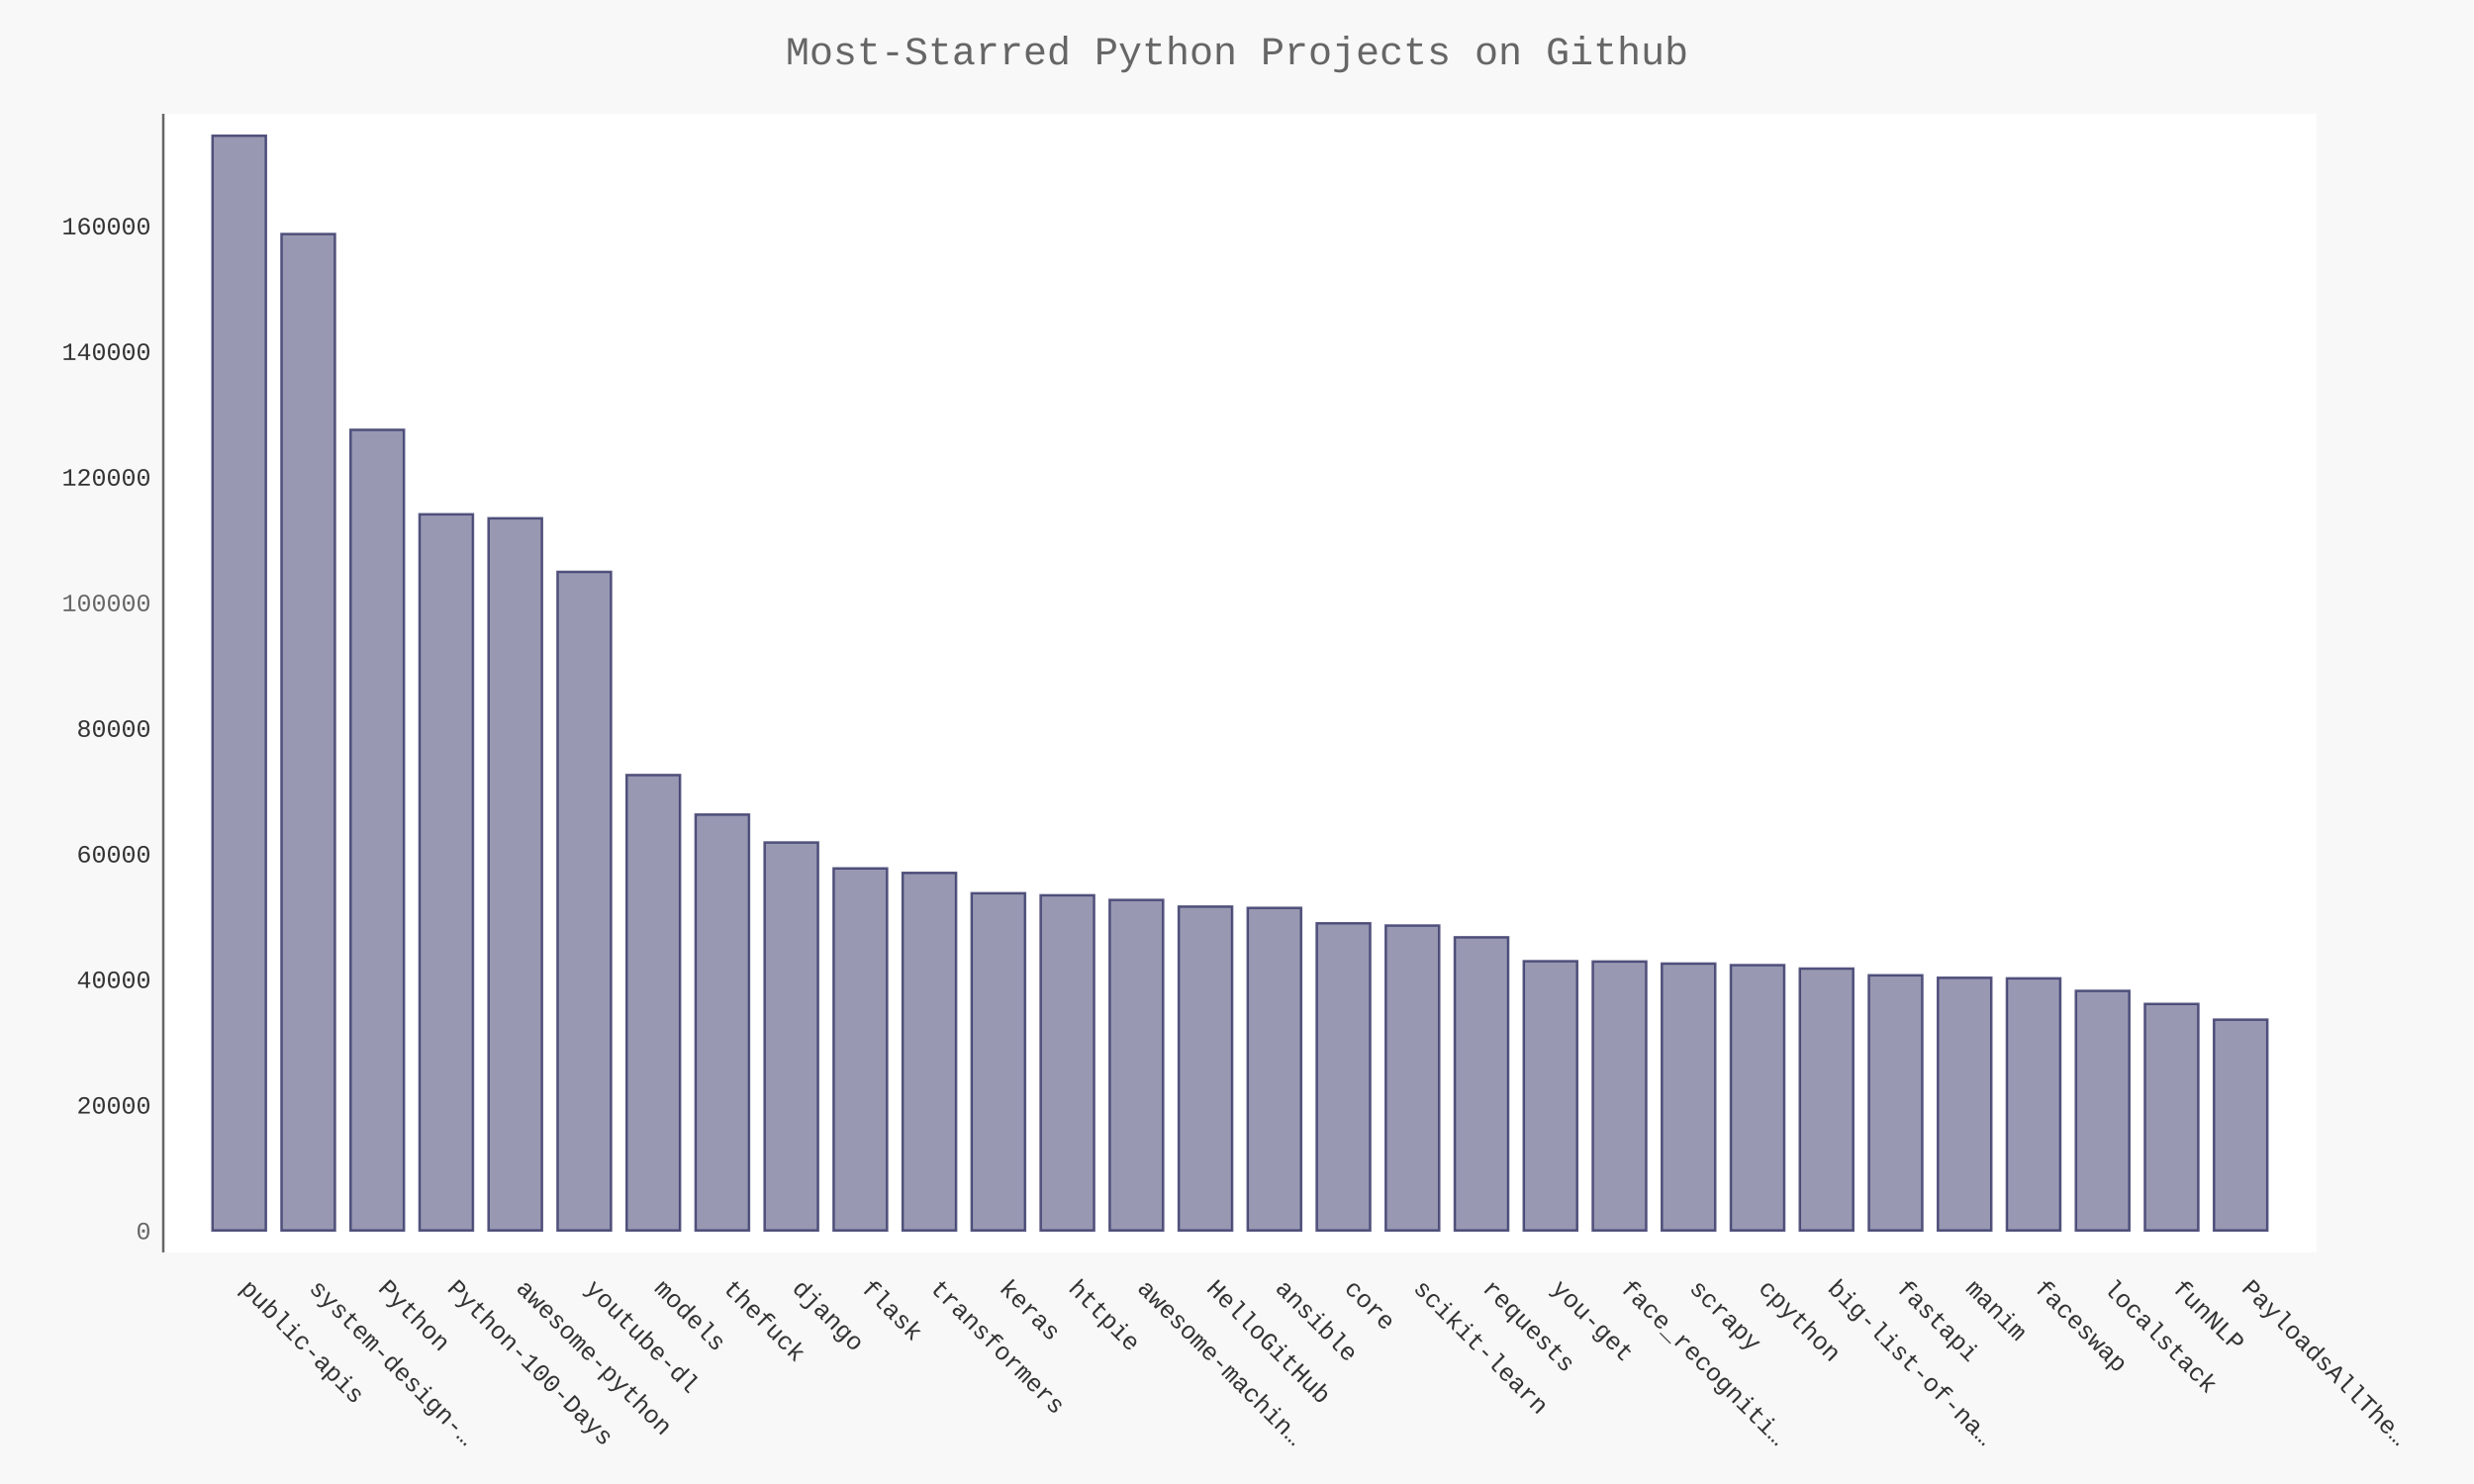
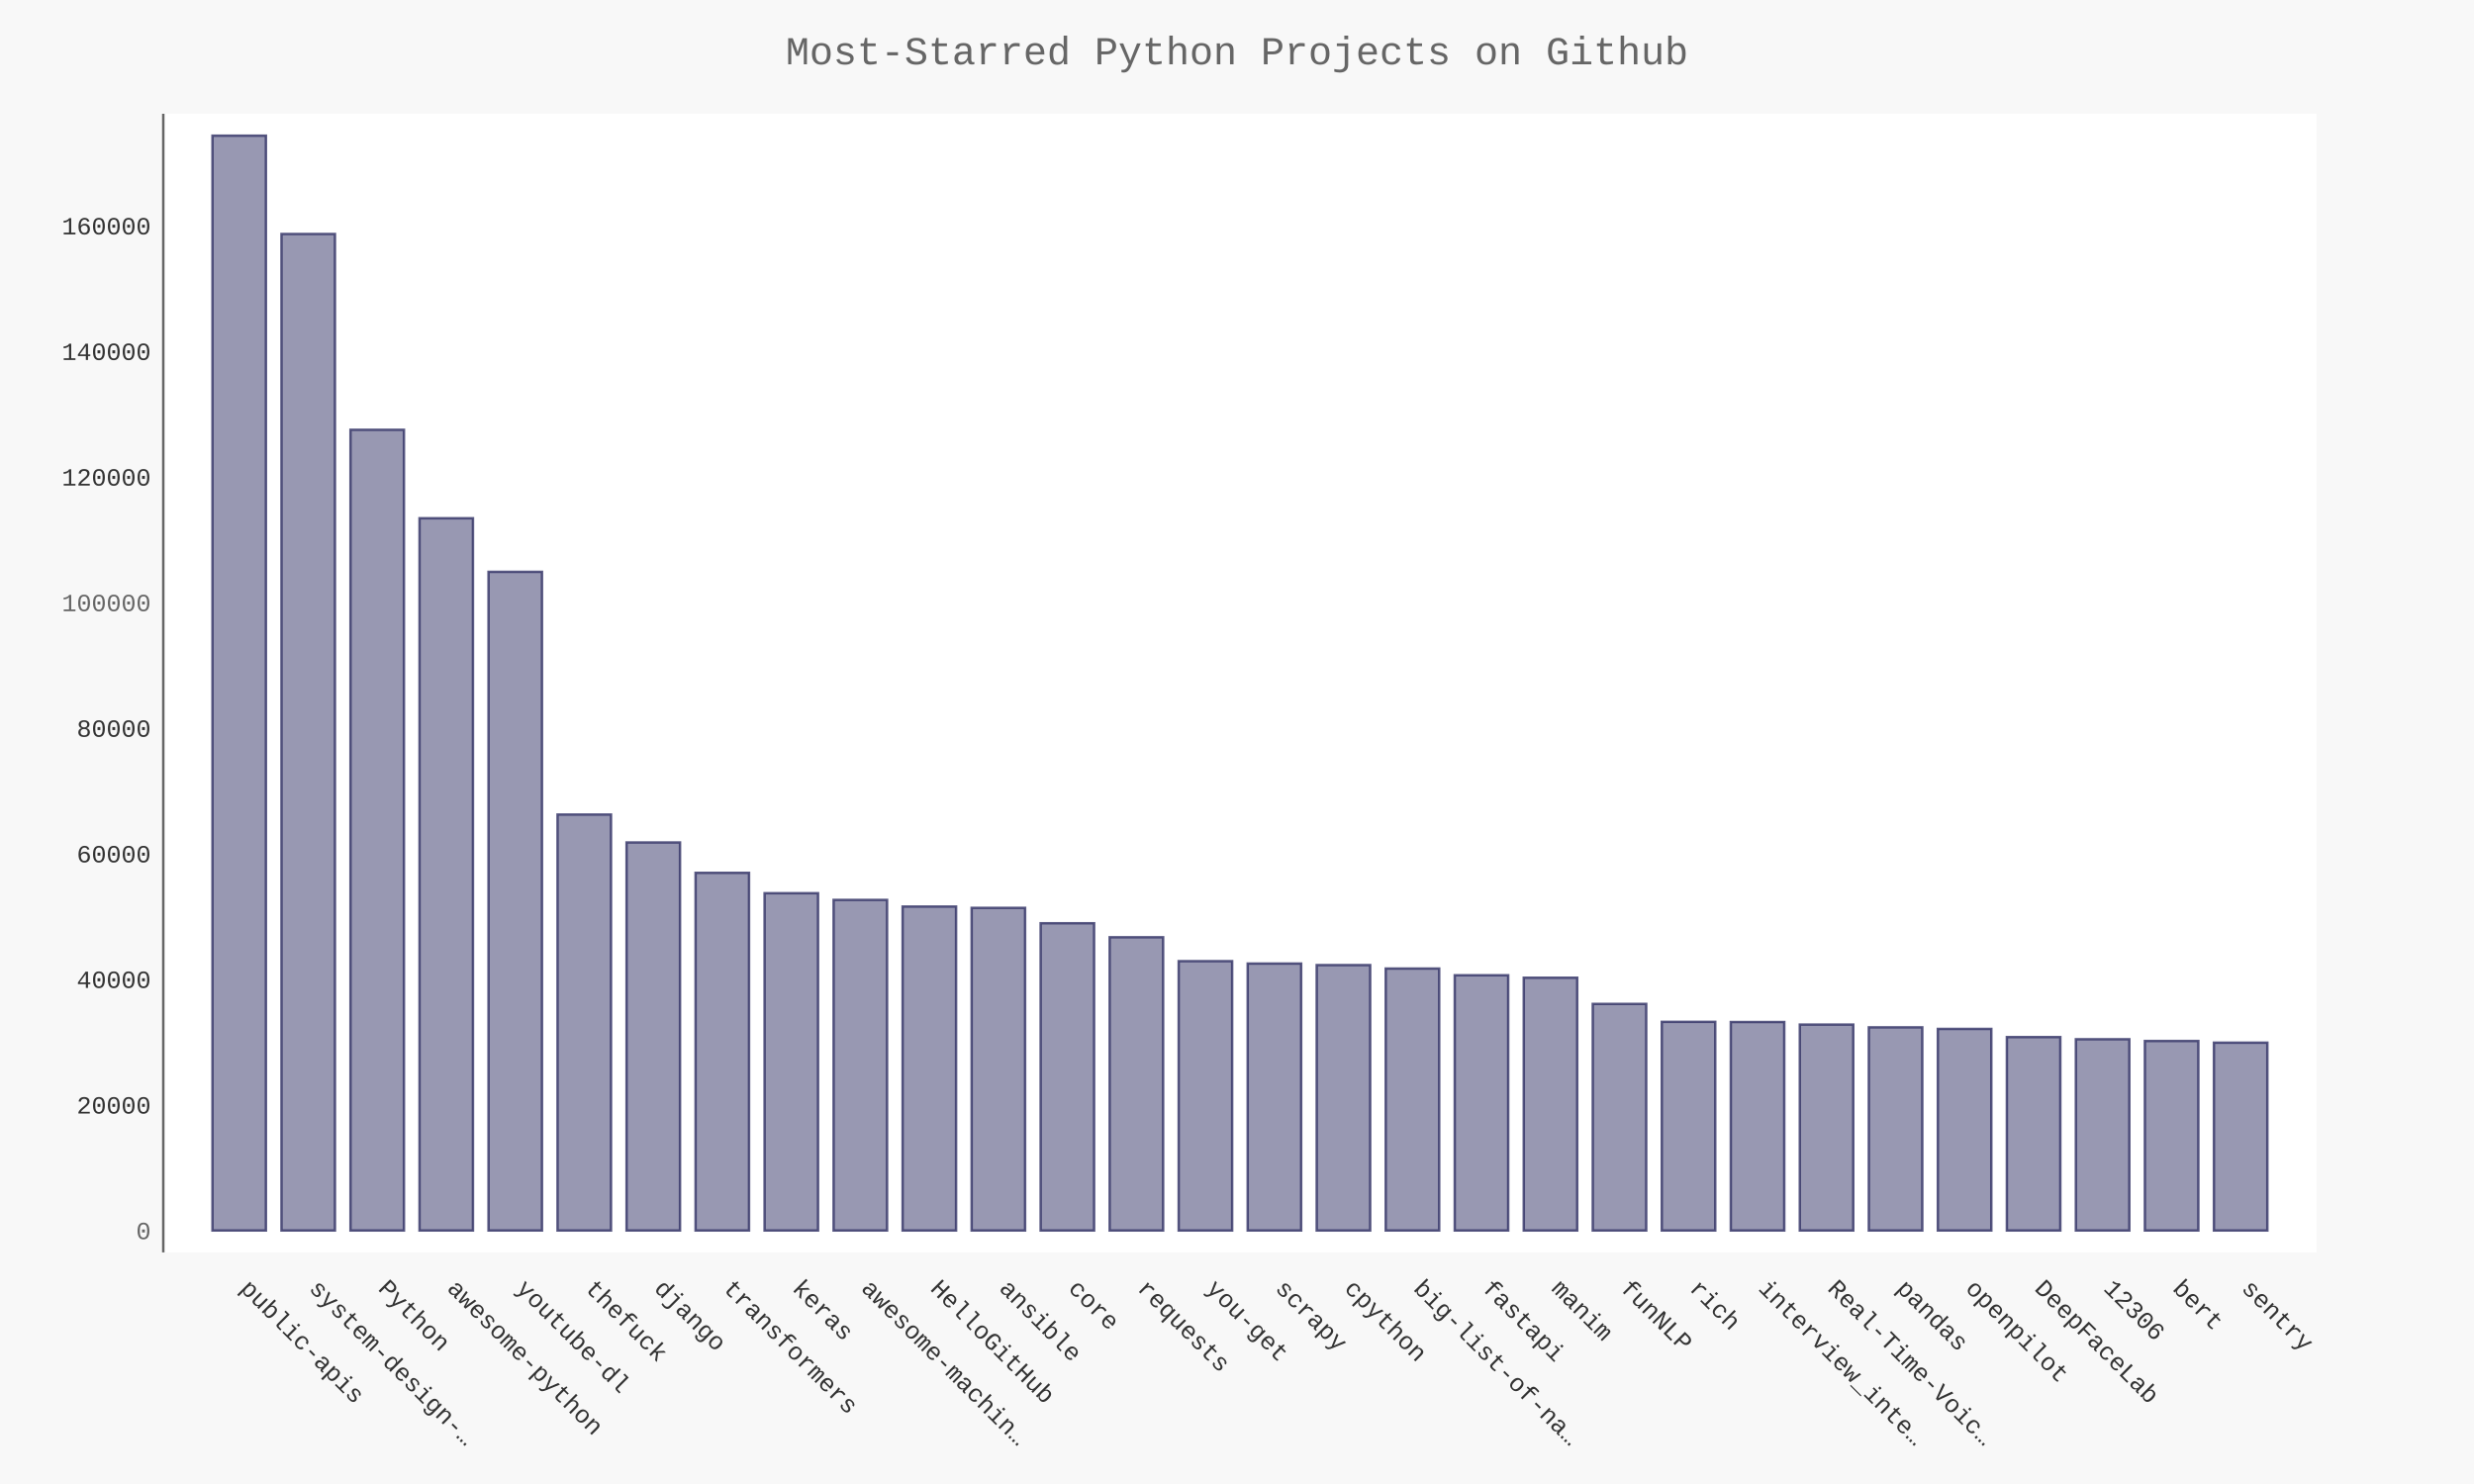
- <svg xmlns="http://www.w3.org/2000/svg" id="chart-e8506786-0075-4a2c-b1bc-715f7518b2a7" class="pygal-chart" viewBox="0 0 1000 600">
+ <svg xmlns="http://www.w3.org/2000/svg" xmlns:xlink="http://www.w3.org/1999/xlink" id="chart-58a3758c-da8e-4356-ae21-524e8b862f51" class="pygal-chart" viewBox="0 0 1000 600">
  <defs>
-     <style type="text/css">#chart-e8506786-0075-4a2c-b1bc-715f7518b2a7{-webkit-user-select:none;-webkit-font-smoothing:antialiased;font-family:Consolas,"Liberation Mono",Menlo,Courier,monospace}#chart-e8506786-0075-4a2c-b1bc-715f7518b2a7 .title{font-family:Consolas,"Liberation Mono",Menlo,Courier,monospace;font-size:16px}#chart-e8506786-0075-4a2c-b1bc-715f7518b2a7 .legends .legend text{font-family:Consolas,"Liberation Mono",Menlo,Courier,monospace;font-size:14px}#chart-e8506786-0075-4a2c-b1bc-715f7518b2a7 .axis text{font-family:Consolas,"Liberation Mono",Menlo,Courier,monospace;font-size:10px}#chart-e8506786-0075-4a2c-b1bc-715f7518b2a7 .axis text.major{font-family:Consolas,"Liberation Mono",Menlo,Courier,monospace;font-size:10px}#chart-e8506786-0075-4a2c-b1bc-715f7518b2a7 .text-overlay text.value{font-family:Consolas,"Liberation Mono",Menlo,Courier,monospace;font-size:16px}#chart-e8506786-0075-4a2c-b1bc-715f7518b2a7 .text-overlay text.label{font-family:Consolas,"Liberation Mono",Menlo,Courier,monospace;font-size:10px}#chart-e8506786-0075-4a2c-b1bc-715f7518b2a7 .tooltip{font-family:Consolas,"Liberation Mono",Menlo,Courier,monospace;font-size:14px}#chart-e8506786-0075-4a2c-b1bc-715f7518b2a7 text.no_data{font-family:Consolas,"Liberation Mono",Menlo,Courier,monospace;font-size:64px}
- #chart-e8506786-0075-4a2c-b1bc-715f7518b2a7{background-color:#f8f8f8}#chart-e8506786-0075-4a2c-b1bc-715f7518b2a7 path,#chart-e8506786-0075-4a2c-b1bc-715f7518b2a7 line,#chart-e8506786-0075-4a2c-b1bc-715f7518b2a7 rect,#chart-e8506786-0075-4a2c-b1bc-715f7518b2a7 circle{-webkit-transition:250ms ease-in;-moz-transition:250ms ease-in;transition:250ms ease-in}#chart-e8506786-0075-4a2c-b1bc-715f7518b2a7 .graph &gt; .background{fill:#f8f8f8}#chart-e8506786-0075-4a2c-b1bc-715f7518b2a7 .plot &gt; .background{fill:#ffffff}#chart-e8506786-0075-4a2c-b1bc-715f7518b2a7 .graph{fill:#333}#chart-e8506786-0075-4a2c-b1bc-715f7518b2a7 text.no_data{fill:#666}#chart-e8506786-0075-4a2c-b1bc-715f7518b2a7 .title{fill:#666}#chart-e8506786-0075-4a2c-b1bc-715f7518b2a7 .legends .legend text{fill:#333}#chart-e8506786-0075-4a2c-b1bc-715f7518b2a7 .legends .legend:hover text{fill:#666}#chart-e8506786-0075-4a2c-b1bc-715f7518b2a7 .axis .line{stroke:#666}#chart-e8506786-0075-4a2c-b1bc-715f7518b2a7 .axis .guide.line{stroke:rgba(0,0,0,0.5)}#chart-e8506786-0075-4a2c-b1bc-715f7518b2a7 .axis .major.line{stroke:#333}#chart-e8506786-0075-4a2c-b1bc-715f7518b2a7 .axis text.major{fill:#666}#chart-e8506786-0075-4a2c-b1bc-715f7518b2a7 .axis.y .guides:hover .guide.line,#chart-e8506786-0075-4a2c-b1bc-715f7518b2a7 .line-graph .axis.x .guides:hover .guide.line,#chart-e8506786-0075-4a2c-b1bc-715f7518b2a7 .stackedline-graph .axis.x .guides:hover .guide.line,#chart-e8506786-0075-4a2c-b1bc-715f7518b2a7 .xy-graph .axis.x .guides:hover .guide.line{stroke:#666}#chart-e8506786-0075-4a2c-b1bc-715f7518b2a7 .axis .guides:hover text{fill:#666}#chart-e8506786-0075-4a2c-b1bc-715f7518b2a7 .reactive{fill-opacity:.5;stroke-opacity:.8;stroke-width:1}#chart-e8506786-0075-4a2c-b1bc-715f7518b2a7 .ci{stroke:#333}#chart-e8506786-0075-4a2c-b1bc-715f7518b2a7 .reactive.active,#chart-e8506786-0075-4a2c-b1bc-715f7518b2a7 .active .reactive{fill-opacity:.9;stroke-opacity:.9;stroke-width:4}#chart-e8506786-0075-4a2c-b1bc-715f7518b2a7 .ci .reactive.active{stroke-width:1.5}#chart-e8506786-0075-4a2c-b1bc-715f7518b2a7 .series text{fill:#666}#chart-e8506786-0075-4a2c-b1bc-715f7518b2a7 .tooltip rect{fill:#ffffff;stroke:#666;-webkit-transition:opacity 250ms ease-in;-moz-transition:opacity 250ms ease-in;transition:opacity 250ms ease-in}#chart-e8506786-0075-4a2c-b1bc-715f7518b2a7 .tooltip .label{fill:#333}#chart-e8506786-0075-4a2c-b1bc-715f7518b2a7 .tooltip .label{fill:#333}#chart-e8506786-0075-4a2c-b1bc-715f7518b2a7 .tooltip .legend{font-size:.8em;fill:rgba(0,0,0,0.5)}#chart-e8506786-0075-4a2c-b1bc-715f7518b2a7 .tooltip .x_label{font-size:.6em;fill:#666}#chart-e8506786-0075-4a2c-b1bc-715f7518b2a7 .tooltip .xlink{font-size:.5em;text-decoration:underline}#chart-e8506786-0075-4a2c-b1bc-715f7518b2a7 .tooltip .value{font-size:1.5em}#chart-e8506786-0075-4a2c-b1bc-715f7518b2a7 .bound{font-size:.5em}#chart-e8506786-0075-4a2c-b1bc-715f7518b2a7 .max-value{font-size:.75em;fill:rgba(0,0,0,0.5)}#chart-e8506786-0075-4a2c-b1bc-715f7518b2a7 .map-element{fill:#ffffff;stroke:rgba(0,0,0,0.5) !important}#chart-e8506786-0075-4a2c-b1bc-715f7518b2a7 .map-element .reactive{fill-opacity:inherit;stroke-opacity:inherit}#chart-e8506786-0075-4a2c-b1bc-715f7518b2a7 .color-0,#chart-e8506786-0075-4a2c-b1bc-715f7518b2a7 .color-0 a:visited{stroke:#333366;fill:#333366}#chart-e8506786-0075-4a2c-b1bc-715f7518b2a7 .text-overlay .color-0 text{fill:black}
- #chart-e8506786-0075-4a2c-b1bc-715f7518b2a7 text.no_data{text-anchor:middle}#chart-e8506786-0075-4a2c-b1bc-715f7518b2a7 .guide.line{fill:none}#chart-e8506786-0075-4a2c-b1bc-715f7518b2a7 .centered{text-anchor:middle}#chart-e8506786-0075-4a2c-b1bc-715f7518b2a7 .title{text-anchor:middle}#chart-e8506786-0075-4a2c-b1bc-715f7518b2a7 .legends .legend text{fill-opacity:1}#chart-e8506786-0075-4a2c-b1bc-715f7518b2a7 .axis.x text{text-anchor:middle}#chart-e8506786-0075-4a2c-b1bc-715f7518b2a7 .axis.x:not(.web) text[transform]{text-anchor:start}#chart-e8506786-0075-4a2c-b1bc-715f7518b2a7 .axis.x:not(.web) text[transform].backwards{text-anchor:end}#chart-e8506786-0075-4a2c-b1bc-715f7518b2a7 .axis.y text{text-anchor:end}#chart-e8506786-0075-4a2c-b1bc-715f7518b2a7 .axis.y text[transform].backwards{text-anchor:start}#chart-e8506786-0075-4a2c-b1bc-715f7518b2a7 .axis.y2 text{text-anchor:start}#chart-e8506786-0075-4a2c-b1bc-715f7518b2a7 .axis.y2 text[transform].backwards{text-anchor:end}#chart-e8506786-0075-4a2c-b1bc-715f7518b2a7 .axis .guide.line{stroke-dasharray:4,4;stroke:black}#chart-e8506786-0075-4a2c-b1bc-715f7518b2a7 .axis .major.guide.line{stroke-dasharray:6,6;stroke:black}#chart-e8506786-0075-4a2c-b1bc-715f7518b2a7 .horizontal .axis.y .guide.line,#chart-e8506786-0075-4a2c-b1bc-715f7518b2a7 .horizontal .axis.y2 .guide.line,#chart-e8506786-0075-4a2c-b1bc-715f7518b2a7 .vertical .axis.x .guide.line{opacity:0}#chart-e8506786-0075-4a2c-b1bc-715f7518b2a7 .horizontal .axis.always_show .guide.line,#chart-e8506786-0075-4a2c-b1bc-715f7518b2a7 .vertical .axis.always_show .guide.line{opacity:1 !important}#chart-e8506786-0075-4a2c-b1bc-715f7518b2a7 .axis.y .guides:hover .guide.line,#chart-e8506786-0075-4a2c-b1bc-715f7518b2a7 .axis.y2 .guides:hover .guide.line,#chart-e8506786-0075-4a2c-b1bc-715f7518b2a7 .axis.x .guides:hover .guide.line{opacity:1}#chart-e8506786-0075-4a2c-b1bc-715f7518b2a7 .axis .guides:hover text{opacity:1}#chart-e8506786-0075-4a2c-b1bc-715f7518b2a7 .nofill{fill:none}#chart-e8506786-0075-4a2c-b1bc-715f7518b2a7 .subtle-fill{fill-opacity:.2}#chart-e8506786-0075-4a2c-b1bc-715f7518b2a7 .dot{stroke-width:1px;fill-opacity:1;stroke-opacity:1}#chart-e8506786-0075-4a2c-b1bc-715f7518b2a7 .dot.active{stroke-width:5px}#chart-e8506786-0075-4a2c-b1bc-715f7518b2a7 .dot.negative{fill:transparent}#chart-e8506786-0075-4a2c-b1bc-715f7518b2a7 text,#chart-e8506786-0075-4a2c-b1bc-715f7518b2a7 tspan{stroke:none !important}#chart-e8506786-0075-4a2c-b1bc-715f7518b2a7 .series text.active{opacity:1}#chart-e8506786-0075-4a2c-b1bc-715f7518b2a7 .tooltip rect{fill-opacity:.95;stroke-width:.5}#chart-e8506786-0075-4a2c-b1bc-715f7518b2a7 .tooltip text{fill-opacity:1}#chart-e8506786-0075-4a2c-b1bc-715f7518b2a7 .showable{visibility:hidden}#chart-e8506786-0075-4a2c-b1bc-715f7518b2a7 .showable.shown{visibility:visible}#chart-e8506786-0075-4a2c-b1bc-715f7518b2a7 .gauge-background{fill:rgba(229,229,229,1);stroke:none}#chart-e8506786-0075-4a2c-b1bc-715f7518b2a7 .bg-lines{stroke:#f8f8f8;stroke-width:2px}</style>
+     <style type="text/css">#chart-58a3758c-da8e-4356-ae21-524e8b862f51{-webkit-user-select:none;-webkit-font-smoothing:antialiased;font-family:Consolas,"Liberation Mono",Menlo,Courier,monospace}#chart-58a3758c-da8e-4356-ae21-524e8b862f51 .title{font-family:Consolas,"Liberation Mono",Menlo,Courier,monospace;font-size:16px}#chart-58a3758c-da8e-4356-ae21-524e8b862f51 .legends .legend text{font-family:Consolas,"Liberation Mono",Menlo,Courier,monospace;font-size:14px}#chart-58a3758c-da8e-4356-ae21-524e8b862f51 .axis text{font-family:Consolas,"Liberation Mono",Menlo,Courier,monospace;font-size:10px}#chart-58a3758c-da8e-4356-ae21-524e8b862f51 .axis text.major{font-family:Consolas,"Liberation Mono",Menlo,Courier,monospace;font-size:10px}#chart-58a3758c-da8e-4356-ae21-524e8b862f51 .text-overlay text.value{font-family:Consolas,"Liberation Mono",Menlo,Courier,monospace;font-size:16px}#chart-58a3758c-da8e-4356-ae21-524e8b862f51 .text-overlay text.label{font-family:Consolas,"Liberation Mono",Menlo,Courier,monospace;font-size:10px}#chart-58a3758c-da8e-4356-ae21-524e8b862f51 .tooltip{font-family:Consolas,"Liberation Mono",Menlo,Courier,monospace;font-size:14px}#chart-58a3758c-da8e-4356-ae21-524e8b862f51 text.no_data{font-family:Consolas,"Liberation Mono",Menlo,Courier,monospace;font-size:64px}
+ #chart-58a3758c-da8e-4356-ae21-524e8b862f51{background-color:#f8f8f8}#chart-58a3758c-da8e-4356-ae21-524e8b862f51 path,#chart-58a3758c-da8e-4356-ae21-524e8b862f51 line,#chart-58a3758c-da8e-4356-ae21-524e8b862f51 rect,#chart-58a3758c-da8e-4356-ae21-524e8b862f51 circle{-webkit-transition:250ms ease-in;-moz-transition:250ms ease-in;transition:250ms ease-in}#chart-58a3758c-da8e-4356-ae21-524e8b862f51 .graph &gt; .background{fill:#f8f8f8}#chart-58a3758c-da8e-4356-ae21-524e8b862f51 .plot &gt; .background{fill:#ffffff}#chart-58a3758c-da8e-4356-ae21-524e8b862f51 .graph{fill:#333}#chart-58a3758c-da8e-4356-ae21-524e8b862f51 text.no_data{fill:#666}#chart-58a3758c-da8e-4356-ae21-524e8b862f51 .title{fill:#666}#chart-58a3758c-da8e-4356-ae21-524e8b862f51 .legends .legend text{fill:#333}#chart-58a3758c-da8e-4356-ae21-524e8b862f51 .legends .legend:hover text{fill:#666}#chart-58a3758c-da8e-4356-ae21-524e8b862f51 .axis .line{stroke:#666}#chart-58a3758c-da8e-4356-ae21-524e8b862f51 .axis .guide.line{stroke:rgba(0,0,0,0.5)}#chart-58a3758c-da8e-4356-ae21-524e8b862f51 .axis .major.line{stroke:#333}#chart-58a3758c-da8e-4356-ae21-524e8b862f51 .axis text.major{fill:#666}#chart-58a3758c-da8e-4356-ae21-524e8b862f51 .axis.y .guides:hover .guide.line,#chart-58a3758c-da8e-4356-ae21-524e8b862f51 .line-graph .axis.x .guides:hover .guide.line,#chart-58a3758c-da8e-4356-ae21-524e8b862f51 .stackedline-graph .axis.x .guides:hover .guide.line,#chart-58a3758c-da8e-4356-ae21-524e8b862f51 .xy-graph .axis.x .guides:hover .guide.line{stroke:#666}#chart-58a3758c-da8e-4356-ae21-524e8b862f51 .axis .guides:hover text{fill:#666}#chart-58a3758c-da8e-4356-ae21-524e8b862f51 .reactive{fill-opacity:.5;stroke-opacity:.8;stroke-width:1}#chart-58a3758c-da8e-4356-ae21-524e8b862f51 .ci{stroke:#333}#chart-58a3758c-da8e-4356-ae21-524e8b862f51 .reactive.active,#chart-58a3758c-da8e-4356-ae21-524e8b862f51 .active .reactive{fill-opacity:.9;stroke-opacity:.9;stroke-width:4}#chart-58a3758c-da8e-4356-ae21-524e8b862f51 .ci .reactive.active{stroke-width:1.5}#chart-58a3758c-da8e-4356-ae21-524e8b862f51 .series text{fill:#666}#chart-58a3758c-da8e-4356-ae21-524e8b862f51 .tooltip rect{fill:#ffffff;stroke:#666;-webkit-transition:opacity 250ms ease-in;-moz-transition:opacity 250ms ease-in;transition:opacity 250ms ease-in}#chart-58a3758c-da8e-4356-ae21-524e8b862f51 .tooltip .label{fill:#333}#chart-58a3758c-da8e-4356-ae21-524e8b862f51 .tooltip .label{fill:#333}#chart-58a3758c-da8e-4356-ae21-524e8b862f51 .tooltip .legend{font-size:.8em;fill:rgba(0,0,0,0.5)}#chart-58a3758c-da8e-4356-ae21-524e8b862f51 .tooltip .x_label{font-size:.6em;fill:#666}#chart-58a3758c-da8e-4356-ae21-524e8b862f51 .tooltip .xlink{font-size:.5em;text-decoration:underline}#chart-58a3758c-da8e-4356-ae21-524e8b862f51 .tooltip .value{font-size:1.5em}#chart-58a3758c-da8e-4356-ae21-524e8b862f51 .bound{font-size:.5em}#chart-58a3758c-da8e-4356-ae21-524e8b862f51 .max-value{font-size:.75em;fill:rgba(0,0,0,0.5)}#chart-58a3758c-da8e-4356-ae21-524e8b862f51 .map-element{fill:#ffffff;stroke:rgba(0,0,0,0.5) !important}#chart-58a3758c-da8e-4356-ae21-524e8b862f51 .map-element .reactive{fill-opacity:inherit;stroke-opacity:inherit}#chart-58a3758c-da8e-4356-ae21-524e8b862f51 .color-0,#chart-58a3758c-da8e-4356-ae21-524e8b862f51 .color-0 a:visited{stroke:#333366;fill:#333366}#chart-58a3758c-da8e-4356-ae21-524e8b862f51 .text-overlay .color-0 text{fill:black}
+ #chart-58a3758c-da8e-4356-ae21-524e8b862f51 text.no_data{text-anchor:middle}#chart-58a3758c-da8e-4356-ae21-524e8b862f51 .guide.line{fill:none}#chart-58a3758c-da8e-4356-ae21-524e8b862f51 .centered{text-anchor:middle}#chart-58a3758c-da8e-4356-ae21-524e8b862f51 .title{text-anchor:middle}#chart-58a3758c-da8e-4356-ae21-524e8b862f51 .legends .legend text{fill-opacity:1}#chart-58a3758c-da8e-4356-ae21-524e8b862f51 .axis.x text{text-anchor:middle}#chart-58a3758c-da8e-4356-ae21-524e8b862f51 .axis.x:not(.web) text[transform]{text-anchor:start}#chart-58a3758c-da8e-4356-ae21-524e8b862f51 .axis.x:not(.web) text[transform].backwards{text-anchor:end}#chart-58a3758c-da8e-4356-ae21-524e8b862f51 .axis.y text{text-anchor:end}#chart-58a3758c-da8e-4356-ae21-524e8b862f51 .axis.y text[transform].backwards{text-anchor:start}#chart-58a3758c-da8e-4356-ae21-524e8b862f51 .axis.y2 text{text-anchor:start}#chart-58a3758c-da8e-4356-ae21-524e8b862f51 .axis.y2 text[transform].backwards{text-anchor:end}#chart-58a3758c-da8e-4356-ae21-524e8b862f51 .axis .guide.line{stroke-dasharray:4,4;stroke:black}#chart-58a3758c-da8e-4356-ae21-524e8b862f51 .axis .major.guide.line{stroke-dasharray:6,6;stroke:black}#chart-58a3758c-da8e-4356-ae21-524e8b862f51 .horizontal .axis.y .guide.line,#chart-58a3758c-da8e-4356-ae21-524e8b862f51 .horizontal .axis.y2 .guide.line,#chart-58a3758c-da8e-4356-ae21-524e8b862f51 .vertical .axis.x .guide.line{opacity:0}#chart-58a3758c-da8e-4356-ae21-524e8b862f51 .horizontal .axis.always_show .guide.line,#chart-58a3758c-da8e-4356-ae21-524e8b862f51 .vertical .axis.always_show .guide.line{opacity:1 !important}#chart-58a3758c-da8e-4356-ae21-524e8b862f51 .axis.y .guides:hover .guide.line,#chart-58a3758c-da8e-4356-ae21-524e8b862f51 .axis.y2 .guides:hover .guide.line,#chart-58a3758c-da8e-4356-ae21-524e8b862f51 .axis.x .guides:hover .guide.line{opacity:1}#chart-58a3758c-da8e-4356-ae21-524e8b862f51 .axis .guides:hover text{opacity:1}#chart-58a3758c-da8e-4356-ae21-524e8b862f51 .nofill{fill:none}#chart-58a3758c-da8e-4356-ae21-524e8b862f51 .subtle-fill{fill-opacity:.2}#chart-58a3758c-da8e-4356-ae21-524e8b862f51 .dot{stroke-width:1px;fill-opacity:1;stroke-opacity:1}#chart-58a3758c-da8e-4356-ae21-524e8b862f51 .dot.active{stroke-width:5px}#chart-58a3758c-da8e-4356-ae21-524e8b862f51 .dot.negative{fill:transparent}#chart-58a3758c-da8e-4356-ae21-524e8b862f51 text,#chart-58a3758c-da8e-4356-ae21-524e8b862f51 tspan{stroke:none !important}#chart-58a3758c-da8e-4356-ae21-524e8b862f51 .series text.active{opacity:1}#chart-58a3758c-da8e-4356-ae21-524e8b862f51 .tooltip rect{fill-opacity:.95;stroke-width:.5}#chart-58a3758c-da8e-4356-ae21-524e8b862f51 .tooltip text{fill-opacity:1}#chart-58a3758c-da8e-4356-ae21-524e8b862f51 .showable{visibility:hidden}#chart-58a3758c-da8e-4356-ae21-524e8b862f51 .showable.shown{visibility:visible}#chart-58a3758c-da8e-4356-ae21-524e8b862f51 .gauge-background{fill:rgba(229,229,229,1);stroke:none}#chart-58a3758c-da8e-4356-ae21-524e8b862f51 .bg-lines{stroke:#f8f8f8;stroke-width:2px}</style>
  </defs>
  <g class="graph bar-graph vertical">
    <rect x="0" y="0" width="1000" height="600" class="background" />
    <g transform="translate(66, 46)" class="plot">
      <rect x="0" y="0" width="870.36" height="460.36" class="background" />
      <g class="axis y">
        <g class="guides">
          <text x="-5" y="455.007" class="major">0</text>
        </g>
        <g class="guides">
          <text x="-5" y="404.228" class="">20000</text>
        </g>
        <g class="guides">
          <text x="-5" y="353.448" class="">40000</text>
        </g>
        <g class="guides">
          <text x="-5" y="302.668" class="">60000</text>
        </g>
        <g class="guides">
          <text x="-5" y="251.889" class="">80000</text>
        </g>
        <g class="guides">
          <text x="-5" y="201.109" class="major">100000</text>
        </g>
        <g class="guides">
          <text x="-5" y="150.329" class="">120000</text>
        </g>
        <g class="guides">
          <text x="-5" y="99.549" class="">140000</text>
        </g>
        <g class="guides">
          <text x="-5" y="48.77" class="">160000</text>
        </g>
      </g>
      <g class="axis x">
        <path d="M0 0 v460.36" class="line" />
        <g class="guides">
          <path d="M30.686 0 v460.36" class="guide line" />
          <text x="30.686" y="475.36" class="" transform="rotate(45 30.68578 475.3604)">public-apis</text>
        </g>
        <g class="guides">
          <path d="M58.582 0 v460.36" class="guide line" />
          <text x="58.582" y="475.36" class="" transform="rotate(45 58.58195 475.3604)">system-design-…</text>
        </g>
        <g class="guides">
          <path d="M86.478 0 v460.36" class="guide line" />
          <text x="86.478" y="475.36" class="" transform="rotate(45 86.47812 475.3604)">Python</text>
        </g>
        <g class="guides">
          <path d="M114.374 0 v460.36" class="guide line" />
-           <text x="114.374" y="475.36" class="" transform="rotate(45 114.3743 475.3604)">Python-100-Days</text>
+           <text x="114.374" y="475.36" class="" transform="rotate(45 114.3743 475.3604)">awesome-python</text>
        </g>
        <g class="guides">
          <path d="M142.27 0 v460.36" class="guide line" />
-           <text x="142.27" y="475.36" class="" transform="rotate(45 142.2704 475.3604)">awesome-python</text>
+           <text x="142.27" y="475.36" class="" transform="rotate(45 142.2704 475.3604)">youtube-dl</text>
        </g>
        <g class="guides">
          <path d="M170.167 0 v460.36" class="guide line" />
-           <text x="170.167" y="475.36" class="" transform="rotate(45 170.1666 475.3604)">youtube-dl</text>
+           <text x="170.167" y="475.36" class="" transform="rotate(45 170.1666 475.3604)">thefuck</text>
        </g>
        <g class="guides">
          <path d="M198.063 0 v460.36" class="guide line" />
-           <text x="198.063" y="475.36" class="" transform="rotate(45 198.0628 475.3604)">models</text>
+           <text x="198.063" y="475.36" class="" transform="rotate(45 198.0628 475.3604)">django</text>
        </g>
        <g class="guides">
          <path d="M225.959 0 v460.36" class="guide line" />
-           <text x="225.959" y="475.36" class="" transform="rotate(45 225.9589 475.3604)">thefuck</text>
+           <text x="225.959" y="475.36" class="" transform="rotate(45 225.9589 475.3604)">transformers</text>
        </g>
        <g class="guides">
          <path d="M253.855 0 v460.36" class="guide line" />
-           <text x="253.855" y="475.36" class="" transform="rotate(45 253.8551 475.3604)">django</text>
+           <text x="253.855" y="475.36" class="" transform="rotate(45 253.8551 475.3604)">keras</text>
        </g>
        <g class="guides">
          <path d="M281.751 0 v460.36" class="guide line" />
-           <text x="281.751" y="475.36" class="" transform="rotate(45 281.7513 475.3604)">flask</text>
+           <text x="281.751" y="475.36" class="" transform="rotate(45 281.7513 475.3604)">awesome-machin…</text>
        </g>
        <g class="guides">
          <path d="M309.647 0 v460.36" class="guide line" />
-           <text x="309.647" y="475.36" class="" transform="rotate(45 309.6474 475.3604)">transformers</text>
+           <text x="309.647" y="475.36" class="" transform="rotate(45 309.6474 475.3604)">HelloGitHub</text>
        </g>
        <g class="guides">
          <path d="M337.544 0 v460.36" class="guide line" />
-           <text x="337.544" y="475.36" class="" transform="rotate(45 337.5436 475.3604)">keras</text>
+           <text x="337.544" y="475.36" class="" transform="rotate(45 337.5436 475.3604)">ansible</text>
        </g>
        <g class="guides">
          <path d="M365.44 0 v460.36" class="guide line" />
-           <text x="365.44" y="475.36" class="" transform="rotate(45 365.4398 475.3604)">httpie</text>
+           <text x="365.44" y="475.36" class="" transform="rotate(45 365.4398 475.3604)">core</text>
        </g>
        <g class="guides">
          <path d="M393.336 0 v460.36" class="guide line" />
-           <text x="393.336" y="475.36" class="" transform="rotate(45 393.3359 475.3604)">awesome-machin…</text>
+           <text x="393.336" y="475.36" class="" transform="rotate(45 393.3359 475.3604)">requests</text>
        </g>
        <g class="guides">
          <path d="M421.232 0 v460.36" class="guide line" />
-           <text x="421.232" y="475.36" class="" transform="rotate(45 421.2321 475.3604)">HelloGitHub</text>
+           <text x="421.232" y="475.36" class="" transform="rotate(45 421.2321 475.3604)">you-get</text>
        </g>
        <g class="guides">
          <path d="M449.128 0 v460.36" class="guide line" />
-           <text x="449.128" y="475.36" class="" transform="rotate(45 449.1283 475.3604)">ansible</text>
+           <text x="449.128" y="475.36" class="" transform="rotate(45 449.1283 475.3604)">scrapy</text>
        </g>
        <g class="guides">
          <path d="M477.024 0 v460.36" class="guide line" />
-           <text x="477.024" y="475.36" class="" transform="rotate(45 477.0244 475.3604)">core</text>
+           <text x="477.024" y="475.36" class="" transform="rotate(45 477.0244 475.3604)">cpython</text>
        </g>
        <g class="guides">
          <path d="M504.921 0 v460.36" class="guide line" />
-           <text x="504.921" y="475.36" class="" transform="rotate(45 504.9206 475.3604)">scikit-learn</text>
+           <text x="504.921" y="475.36" class="" transform="rotate(45 504.9206 475.3604)">big-list-of-na…</text>
        </g>
        <g class="guides">
          <path d="M532.817 0 v460.36" class="guide line" />
-           <text x="532.817" y="475.36" class="" transform="rotate(45 532.8168 475.3604)">requests</text>
+           <text x="532.817" y="475.36" class="" transform="rotate(45 532.8168 475.3604)">fastapi</text>
        </g>
        <g class="guides">
          <path d="M560.713 0 v460.36" class="guide line" />
-           <text x="560.713" y="475.36" class="" transform="rotate(45 560.7129 475.3604)">you-get</text>
+           <text x="560.713" y="475.36" class="" transform="rotate(45 560.7129 475.3604)">manim</text>
        </g>
        <g class="guides">
          <path d="M588.609 0 v460.36" class="guide line" />
-           <text x="588.609" y="475.36" class="" transform="rotate(45 588.6091 475.3604)">face_recogniti…</text>
+           <text x="588.609" y="475.36" class="" transform="rotate(45 588.6091 475.3604)">funNLP</text>
        </g>
        <g class="guides">
          <path d="M616.505 0 v460.36" class="guide line" />
-           <text x="616.505" y="475.36" class="" transform="rotate(45 616.5053 475.3604)">scrapy</text>
+           <text x="616.505" y="475.36" class="" transform="rotate(45 616.5053 475.3604)">rich</text>
        </g>
        <g class="guides">
          <path d="M644.401 0 v460.36" class="guide line" />
-           <text x="644.401" y="475.36" class="" transform="rotate(45 644.4014 475.3604)">cpython</text>
+           <text x="644.401" y="475.36" class="" transform="rotate(45 644.4014 475.3604)">interview_inte…</text>
        </g>
        <g class="guides">
          <path d="M672.298 0 v460.36" class="guide line" />
-           <text x="672.298" y="475.36" class="" transform="rotate(45 672.2976 475.3604)">big-list-of-na…</text>
+           <text x="672.298" y="475.36" class="" transform="rotate(45 672.2976 475.3604)">Real-Time-Voic…</text>
        </g>
        <g class="guides">
          <path d="M700.194 0 v460.36" class="guide line" />
-           <text x="700.194" y="475.36" class="" transform="rotate(45 700.1938 475.3604)">fastapi</text>
+           <text x="700.194" y="475.36" class="" transform="rotate(45 700.1938 475.3604)">pandas</text>
        </g>
        <g class="guides">
          <path d="M728.09 0 v460.36" class="guide line" />
-           <text x="728.09" y="475.36" class="" transform="rotate(45 728.0899 475.3604)">manim</text>
+           <text x="728.09" y="475.36" class="" transform="rotate(45 728.0899 475.3604)">openpilot</text>
        </g>
        <g class="guides">
          <path d="M755.986 0 v460.36" class="guide line" />
-           <text x="755.986" y="475.36" class="" transform="rotate(45 755.9861 475.3604)">faceswap</text>
+           <text x="755.986" y="475.36" class="" transform="rotate(45 755.9861 475.3604)">DeepFaceLab</text>
        </g>
        <g class="guides">
          <path d="M783.882 0 v460.36" class="guide line" />
-           <text x="783.882" y="475.36" class="" transform="rotate(45 783.8823 475.3604)">localstack</text>
+           <text x="783.882" y="475.36" class="" transform="rotate(45 783.8823 475.3604)">12306</text>
        </g>
        <g class="guides">
          <path d="M811.778 0 v460.36" class="guide line" />
-           <text x="811.778" y="475.36" class="" transform="rotate(45 811.7784 475.3604)">funNLP</text>
+           <text x="811.778" y="475.36" class="" transform="rotate(45 811.7784 475.3604)">bert</text>
        </g>
        <g class="guides">
          <path d="M839.675 0 v460.36" class="guide line" />
-           <text x="839.675" y="475.36" class="" transform="rotate(45 839.6746 475.3604)">PayloadsAllThe…</text>
+           <text x="839.675" y="475.36" class="" transform="rotate(45 839.6746 475.3604)">sentry</text>
        </g>
      </g>
      <g class="series serie-0 color-0">
        <g class="bars">
          <g class="bar">
-             <rect x="19.884" y="8.853" rx="0" ry="0" width="21.603" height="442.654" class="rect reactive tooltip-trigger" />
-           </g>
-           <g class="bar">
-             <rect x="47.781" y="48.611" rx="0" ry="0" width="21.603" height="402.896" class="rect reactive tooltip-trigger" />
-           </g>
-           <g class="bar">
-             <rect x="75.677" y="127.777" rx="0" ry="0" width="21.603" height="323.731" class="rect reactive tooltip-trigger" />
-           </g>
-           <g class="bar">
-             <rect x="103.573" y="161.923" rx="0" ry="0" width="21.603" height="289.584" class="rect reactive tooltip-trigger" />
-           </g>
-           <g class="bar">
-             <rect x="131.469" y="163.538" rx="0" ry="0" width="21.603" height="287.969" class="rect reactive tooltip-trigger" />
-           </g>
-           <g class="bar">
-             <rect x="159.365" y="185.201" rx="0" ry="0" width="21.603" height="266.306" class="rect reactive tooltip-trigger" />
-           </g>
-           <g class="bar">
-             <rect x="187.261" y="267.352" rx="0" ry="0" width="21.603" height="184.155" class="rect reactive tooltip-trigger" />
-           </g>
-           <g class="bar">
-             <rect x="215.158" y="283.338" rx="0" ry="0" width="21.603" height="168.17" class="rect reactive tooltip-trigger" />
-           </g>
-           <g class="bar">
-             <rect x="243.054" y="294.621" rx="0" ry="0" width="21.603" height="156.886" class="rect reactive tooltip-trigger" />
-           </g>
-           <g class="bar">
-             <rect x="270.95" y="305.097" rx="0" ry="0" width="21.603" height="146.411" class="rect reactive tooltip-trigger" />
-           </g>
-           <g class="bar">
-             <rect x="298.846" y="306.91" rx="0" ry="0" width="21.603" height="144.598" class="rect reactive tooltip-trigger" />
-           </g>
-           <g class="bar">
-             <rect x="326.742" y="315.136" rx="0" ry="0" width="21.603" height="136.371" class="rect reactive tooltip-trigger" />
-           </g>
-           <g class="bar">
-             <rect x="354.638" y="315.961" rx="0" ry="0" width="21.603" height="135.546" class="rect reactive tooltip-trigger" />
-           </g>
-           <g class="bar">
-             <rect x="382.535" y="317.845" rx="0" ry="0" width="21.603" height="133.662" class="rect reactive tooltip-trigger" />
-           </g>
-           <g class="bar">
-             <rect x="410.431" y="320.541" rx="0" ry="0" width="21.603" height="130.966" class="rect reactive tooltip-trigger" />
-           </g>
-           <g class="bar">
-             <rect x="438.327" y="321.064" rx="0" ry="0" width="21.603" height="130.443" class="rect reactive tooltip-trigger" />
-           </g>
-           <g class="bar">
-             <rect x="466.223" y="327.282" rx="0" ry="0" width="21.603" height="124.225" class="rect reactive tooltip-trigger" />
-           </g>
-           <g class="bar">
-             <rect x="494.119" y="328.202" rx="0" ry="0" width="21.603" height="123.306" class="rect reactive tooltip-trigger" />
-           </g>
-           <g class="bar">
-             <rect x="522.015" y="332.949" rx="0" ry="0" width="21.603" height="118.558" class="rect reactive tooltip-trigger" />
-           </g>
-           <g class="bar">
-             <rect x="549.912" y="342.615" rx="0" ry="0" width="21.603" height="108.892" class="rect reactive tooltip-trigger" />
-           </g>
-           <g class="bar">
-             <rect x="577.808" y="342.74" rx="0" ry="0" width="21.603" height="108.768" class="rect reactive tooltip-trigger" />
-           </g>
-           <g class="bar">
-             <rect x="605.704" y="343.58" rx="0" ry="0" width="21.603" height="107.927" class="rect reactive tooltip-trigger" />
-           </g>
-           <g class="bar">
-             <rect x="633.6" y="344.202" rx="0" ry="0" width="21.603" height="107.305" class="rect reactive tooltip-trigger" />
-           </g>
-           <g class="bar">
-             <rect x="661.496" y="345.596" rx="0" ry="0" width="21.603" height="105.911" class="rect reactive tooltip-trigger" />
-           </g>
-           <g class="bar">
-             <rect x="689.392" y="348.313" rx="0" ry="0" width="21.603" height="103.194" class="rect reactive tooltip-trigger" />
-           </g>
-           <g class="bar">
-             <rect x="717.289" y="349.316" rx="0" ry="0" width="21.603" height="102.192" class="rect reactive tooltip-trigger" />
-           </g>
-           <g class="bar">
-             <rect x="745.185" y="349.552" rx="0" ry="0" width="21.603" height="101.955" class="rect reactive tooltip-trigger" />
-           </g>
-           <g class="bar">
-             <rect x="773.081" y="354.617" rx="0" ry="0" width="21.603" height="96.89" class="rect reactive tooltip-trigger" />
-           </g>
-           <g class="bar">
-             <rect x="800.977" y="359.893" rx="0" ry="0" width="21.603" height="91.614" class="rect reactive tooltip-trigger" />
-           </g>
-           <g class="bar">
-             <rect x="828.873" y="366.243" rx="0" ry="0" width="21.603" height="85.264" class="rect reactive tooltip-trigger" />
+             <a target="_blank" xlink:href="https://github.com/public-apis/public-apis">
+               <rect x="19.884" y="8.853" rx="0" ry="0" width="21.603" height="442.654" class="rect reactive tooltip-trigger" />
+             </a>
+           </g>
+           <g class="bar">
+             <a target="_blank" xlink:href="https://github.com/donnemartin/system-design-primer">
+               <rect x="47.781" y="48.606" rx="0" ry="0" width="21.603" height="402.901" class="rect reactive tooltip-trigger" />
+             </a>
+           </g>
+           <g class="bar">
+             <a target="_blank" xlink:href="https://github.com/TheAlgorithms/Python">
+               <rect x="75.677" y="127.777" rx="0" ry="0" width="21.603" height="323.731" class="rect reactive tooltip-trigger" />
+             </a>
+           </g>
+           <g class="bar">
+             <a target="_blank" xlink:href="https://github.com/vinta/awesome-python">
+               <rect x="103.573" y="163.533" rx="0" ry="0" width="21.603" height="287.974" class="rect reactive tooltip-trigger" />
+             </a>
+           </g>
+           <g class="bar">
+             <a target="_blank" xlink:href="https://github.com/ytdl-org/youtube-dl">
+               <rect x="131.469" y="185.201" rx="0" ry="0" width="21.603" height="266.306" class="rect reactive tooltip-trigger" />
+             </a>
+           </g>
+           <g class="bar">
+             <a target="_blank" xlink:href="https://github.com/nvbn/thefuck">
+               <rect x="159.365" y="283.338" rx="0" ry="0" width="21.603" height="168.17" class="rect reactive tooltip-trigger" />
+             </a>
+           </g>
+           <g class="bar">
+             <a target="_blank" xlink:href="https://github.com/django/django">
+               <rect x="187.261" y="294.621" rx="0" ry="0" width="21.603" height="156.886" class="rect reactive tooltip-trigger" />
+             </a>
+           </g>
+           <g class="bar">
+             <a target="_blank" xlink:href="https://github.com/huggingface/transformers">
+               <rect x="215.158" y="306.902" rx="0" ry="0" width="21.603" height="144.605" class="rect reactive tooltip-trigger" />
+             </a>
+           </g>
+           <g class="bar">
+             <a target="_blank" xlink:href="https://github.com/keras-team/keras">
+               <rect x="243.054" y="315.136" rx="0" ry="0" width="21.603" height="136.371" class="rect reactive tooltip-trigger" />
+             </a>
+           </g>
+           <g class="bar">
+             <a target="_blank" xlink:href="https://github.com/josephmisiti/awesome-machine-learning">
+               <rect x="270.95" y="317.845" rx="0" ry="0" width="21.603" height="133.662" class="rect reactive tooltip-trigger" />
+             </a>
+           </g>
+           <g class="bar">
+             <a target="_blank" xlink:href="https://github.com/521xueweihan/HelloGitHub">
+               <rect x="298.846" y="320.534" rx="0" ry="0" width="21.603" height="130.974" class="rect reactive tooltip-trigger" />
+             </a>
+           </g>
+           <g class="bar">
+             <a target="_blank" xlink:href="https://github.com/ansible/ansible">
+               <rect x="326.742" y="321.064" rx="0" ry="0" width="21.603" height="130.443" class="rect reactive tooltip-trigger" />
+             </a>
+           </g>
+           <g class="bar">
+             <a target="_blank" xlink:href="https://github.com/home-assistant/core">
+               <rect x="354.638" y="327.282" rx="0" ry="0" width="21.603" height="124.225" class="rect reactive tooltip-trigger" />
+             </a>
+           </g>
+           <g class="bar">
+             <a target="_blank" xlink:href="https://github.com/psf/requests">
+               <rect x="382.535" y="332.949" rx="0" ry="0" width="21.603" height="118.558" class="rect reactive tooltip-trigger" />
+             </a>
+           </g>
+           <g class="bar">
+             <a target="_blank" xlink:href="https://github.com/soimort/you-get">
+               <rect x="410.431" y="342.613" rx="0" ry="0" width="21.603" height="108.895" class="rect reactive tooltip-trigger" />
+             </a>
+           </g>
+           <g class="bar">
+             <a target="_blank" xlink:href="https://github.com/scrapy/scrapy">
+               <rect x="438.327" y="343.58" rx="0" ry="0" width="21.603" height="107.927" class="rect reactive tooltip-trigger" />
+             </a>
+           </g>
+           <g class="bar">
+             <a target="_blank" xlink:href="https://github.com/python/cpython">
+               <rect x="466.223" y="344.2" rx="0" ry="0" width="21.603" height="107.308" class="rect reactive tooltip-trigger" />
+             </a>
+           </g>
+           <g class="bar">
+             <a target="_blank" xlink:href="https://github.com/minimaxir/big-list-of-naughty-strings">
+               <rect x="494.119" y="345.596" rx="0" ry="0" width="21.603" height="105.911" class="rect reactive tooltip-trigger" />
+             </a>
+           </g>
+           <g class="bar">
+             <a target="_blank" xlink:href="https://github.com/tiangolo/fastapi">
+               <rect x="522.015" y="348.313" rx="0" ry="0" width="21.603" height="103.194" class="rect reactive tooltip-trigger" />
+             </a>
+           </g>
+           <g class="bar">
+             <a target="_blank" xlink:href="https://github.com/3b1b/manim">
+               <rect x="549.912" y="349.311" rx="0" ry="0" width="21.603" height="102.197" class="rect reactive tooltip-trigger" />
+             </a>
+           </g>
+           <g class="bar">
+             <a target="_blank" xlink:href="https://github.com/fighting41love/funNLP">
+               <rect x="577.808" y="359.893" rx="0" ry="0" width="21.603" height="91.614" class="rect reactive tooltip-trigger" />
+             </a>
+           </g>
+           <g class="bar">
+             <a target="_blank" xlink:href="https://github.com/Textualize/rich">
+               <rect x="605.704" y="367.139" rx="0" ry="0" width="21.603" height="84.368" class="rect reactive tooltip-trigger" />
+             </a>
+           </g>
+           <g class="bar">
+             <a target="_blank" xlink:href="https://github.com/0voice/interview_internal_reference">
+               <rect x="633.6" y="367.21" rx="0" ry="0" width="21.603" height="84.297" class="rect reactive tooltip-trigger" />
+             </a>
+           </g>
+           <g class="bar">
+             <a target="_blank" xlink:href="https://github.com/CorentinJ/Real-Time-Voice-Cloning">
+               <rect x="661.496" y="368.251" rx="0" ry="0" width="21.603" height="83.256" class="rect reactive tooltip-trigger" />
+             </a>
+           </g>
+           <g class="bar">
+             <a target="_blank" xlink:href="https://github.com/pandas-dev/pandas">
+               <rect x="689.392" y="369.371" rx="0" ry="0" width="21.603" height="82.136" class="rect reactive tooltip-trigger" />
+             </a>
+           </g>
+           <g class="bar">
+             <a target="_blank" xlink:href="https://github.com/commaai/openpilot">
+               <rect x="717.289" y="370.001" rx="0" ry="0" width="21.603" height="81.506" class="rect reactive tooltip-trigger" />
+             </a>
+           </g>
+           <g class="bar">
+             <a target="_blank" xlink:href="https://github.com/iperov/DeepFaceLab">
+               <rect x="745.185" y="373.312" rx="0" ry="0" width="21.603" height="78.196" class="rect reactive tooltip-trigger" />
+             </a>
+           </g>
+           <g class="bar">
+             <a target="_blank" xlink:href="https://github.com/testerSunshine/12306">
+               <rect x="773.081" y="374.185" rx="0" ry="0" width="21.603" height="77.322" class="rect reactive tooltip-trigger" />
+             </a>
+           </g>
+           <g class="bar">
+             <a target="_blank" xlink:href="https://github.com/google-research/bert">
+               <rect x="800.977" y="374.883" rx="0" ry="0" width="21.603" height="76.624" class="rect reactive tooltip-trigger" />
+             </a>
+           </g>
+           <g class="bar">
+             <a target="_blank" xlink:href="https://github.com/getsentry/sentry">
+               <rect x="828.873" y="375.564" rx="0" ry="0" width="21.603" height="75.944" class="rect reactive tooltip-trigger" />
+             </a>
          </g>
        </g>
      </g>
    </g>
    <g class="titles">
      <text x="500.0" y="26" class="title plot_title">Most-Starred Python Projects on Github</text>
    </g>
    <g transform="translate(66, 46)" class="plot overlay">
      <g class="series serie-0 color-0" />
    </g>
    <g transform="translate(66, 46)" class="plot text-overlay">
      <g class="series serie-0 color-0" />
    </g>
    <g transform="translate(66, 46)" class="plot tooltip-overlay">
      <g transform="translate(0 0)" style="opacity: 0" class="tooltip">
        <rect rx="0" ry="0" width="0" height="0" class="tooltip-box" />
        <g class="text" />
      </g>
    </g>
  </g>
</svg>
